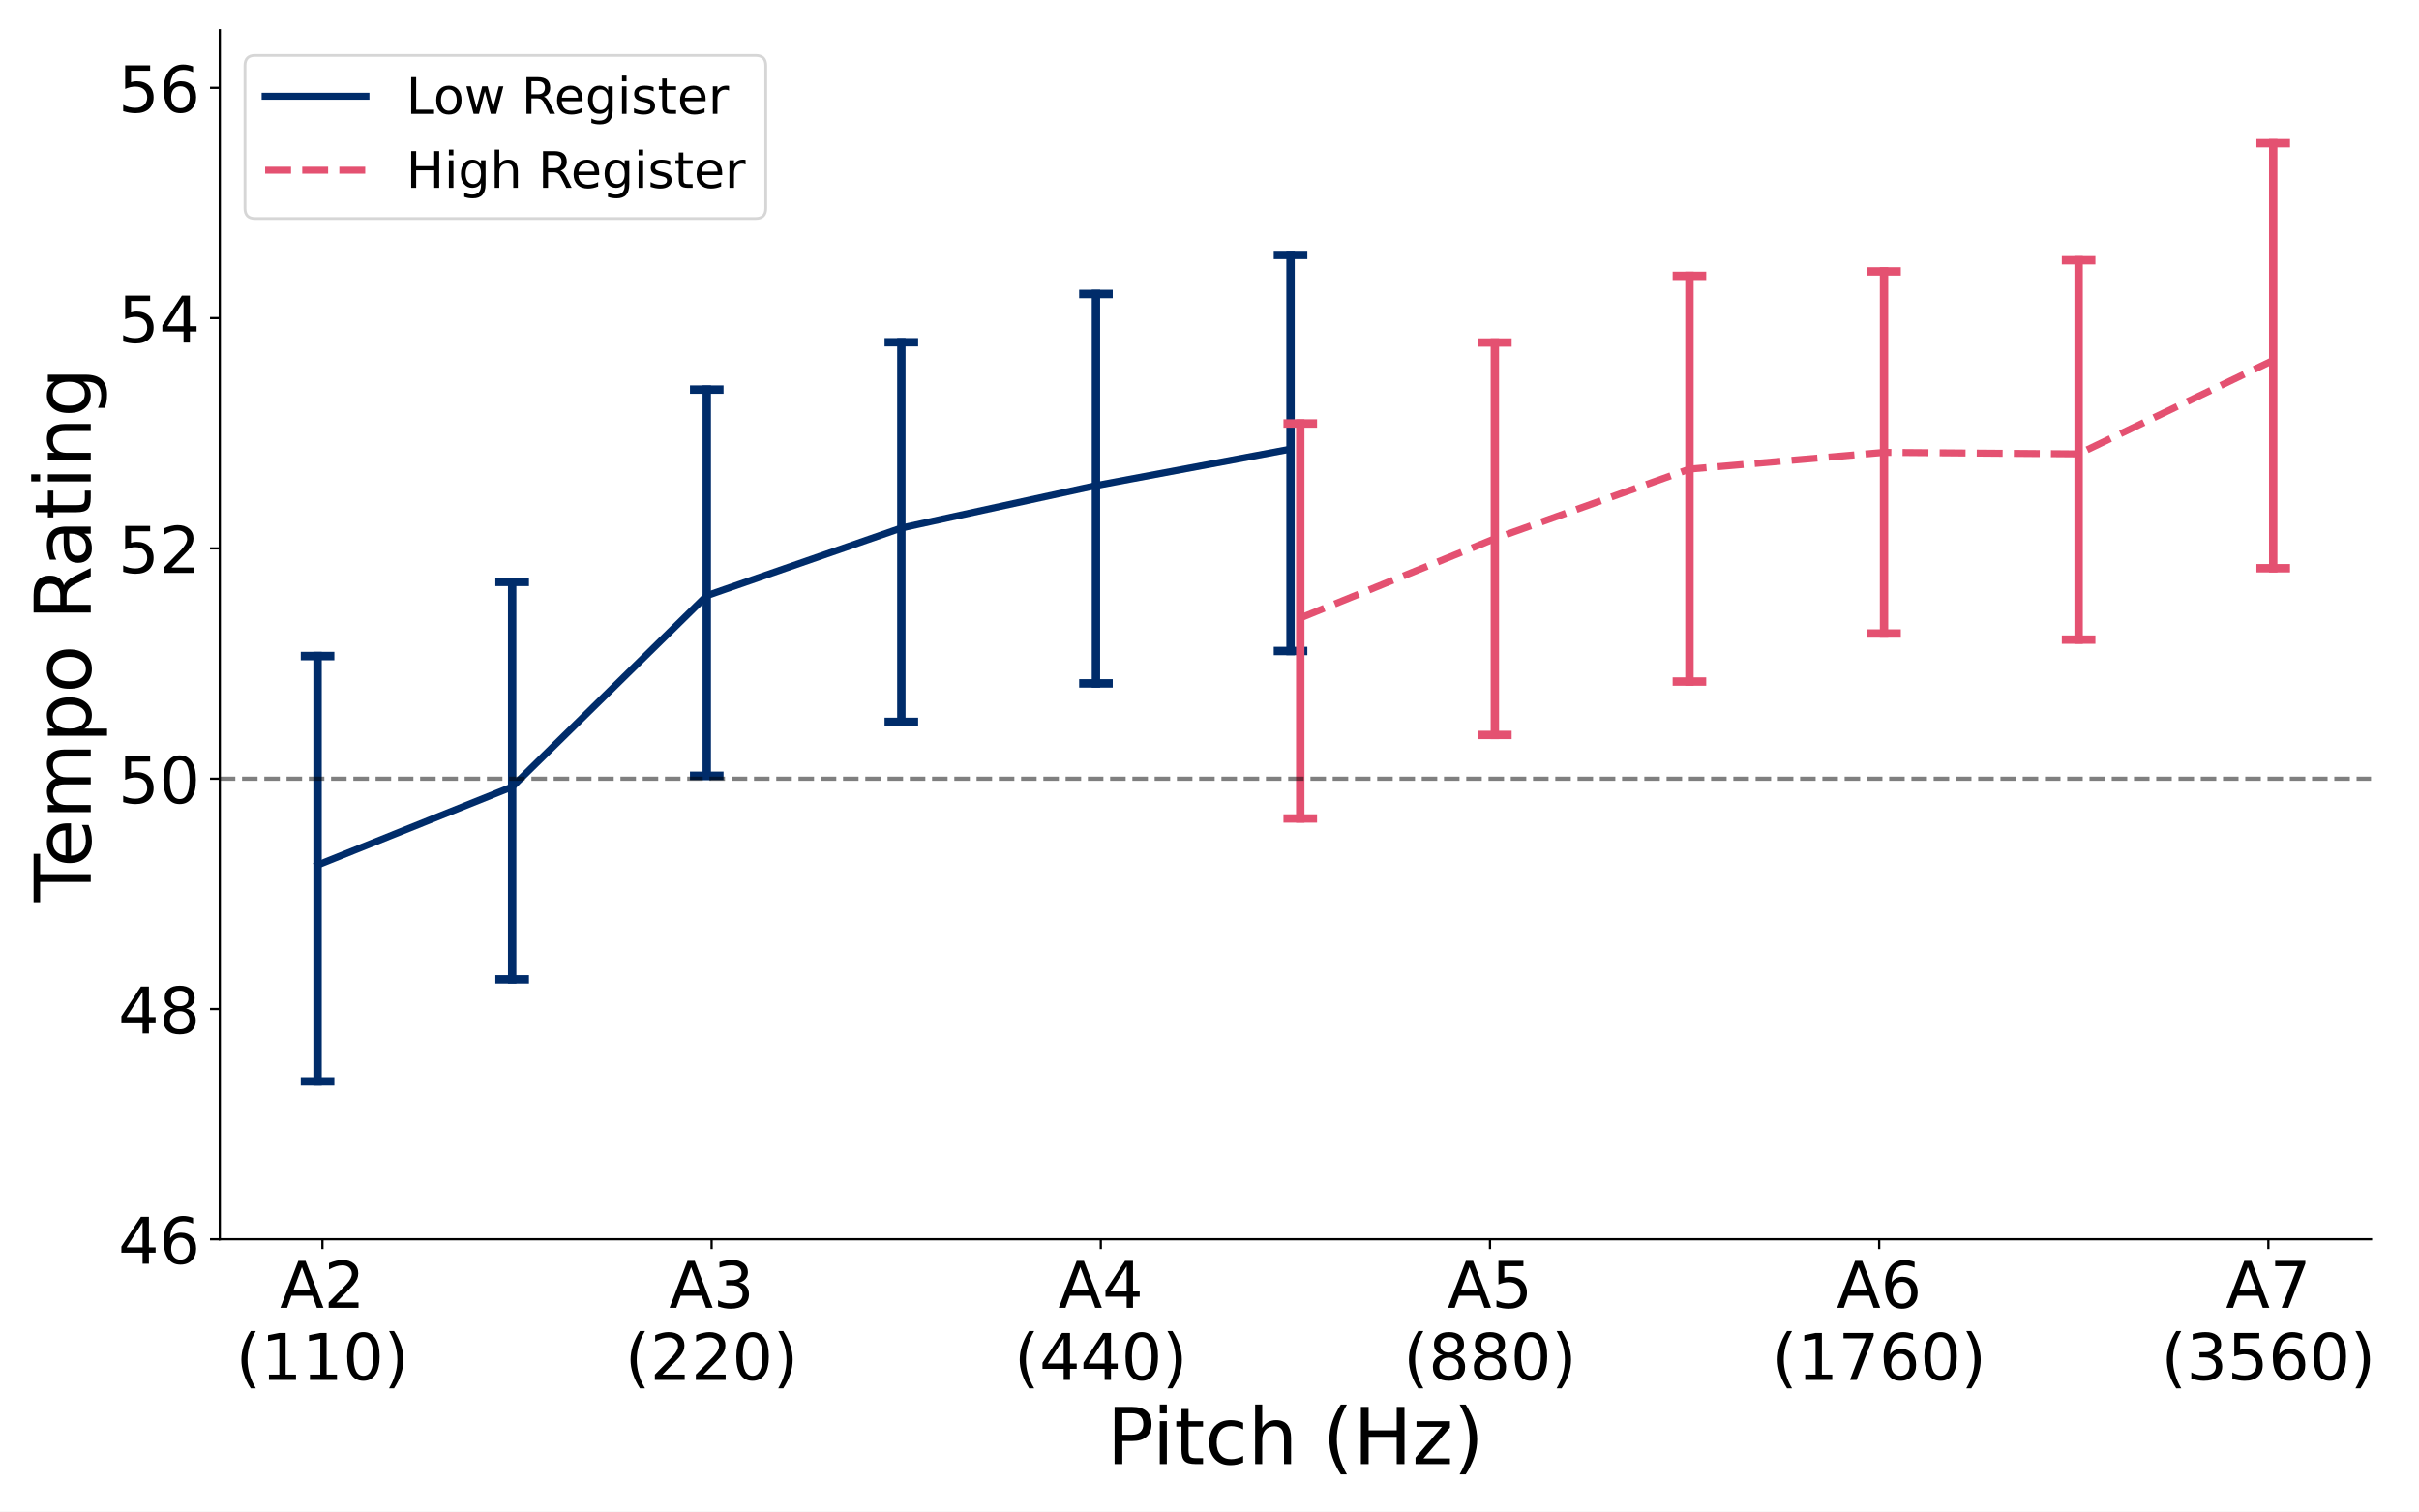
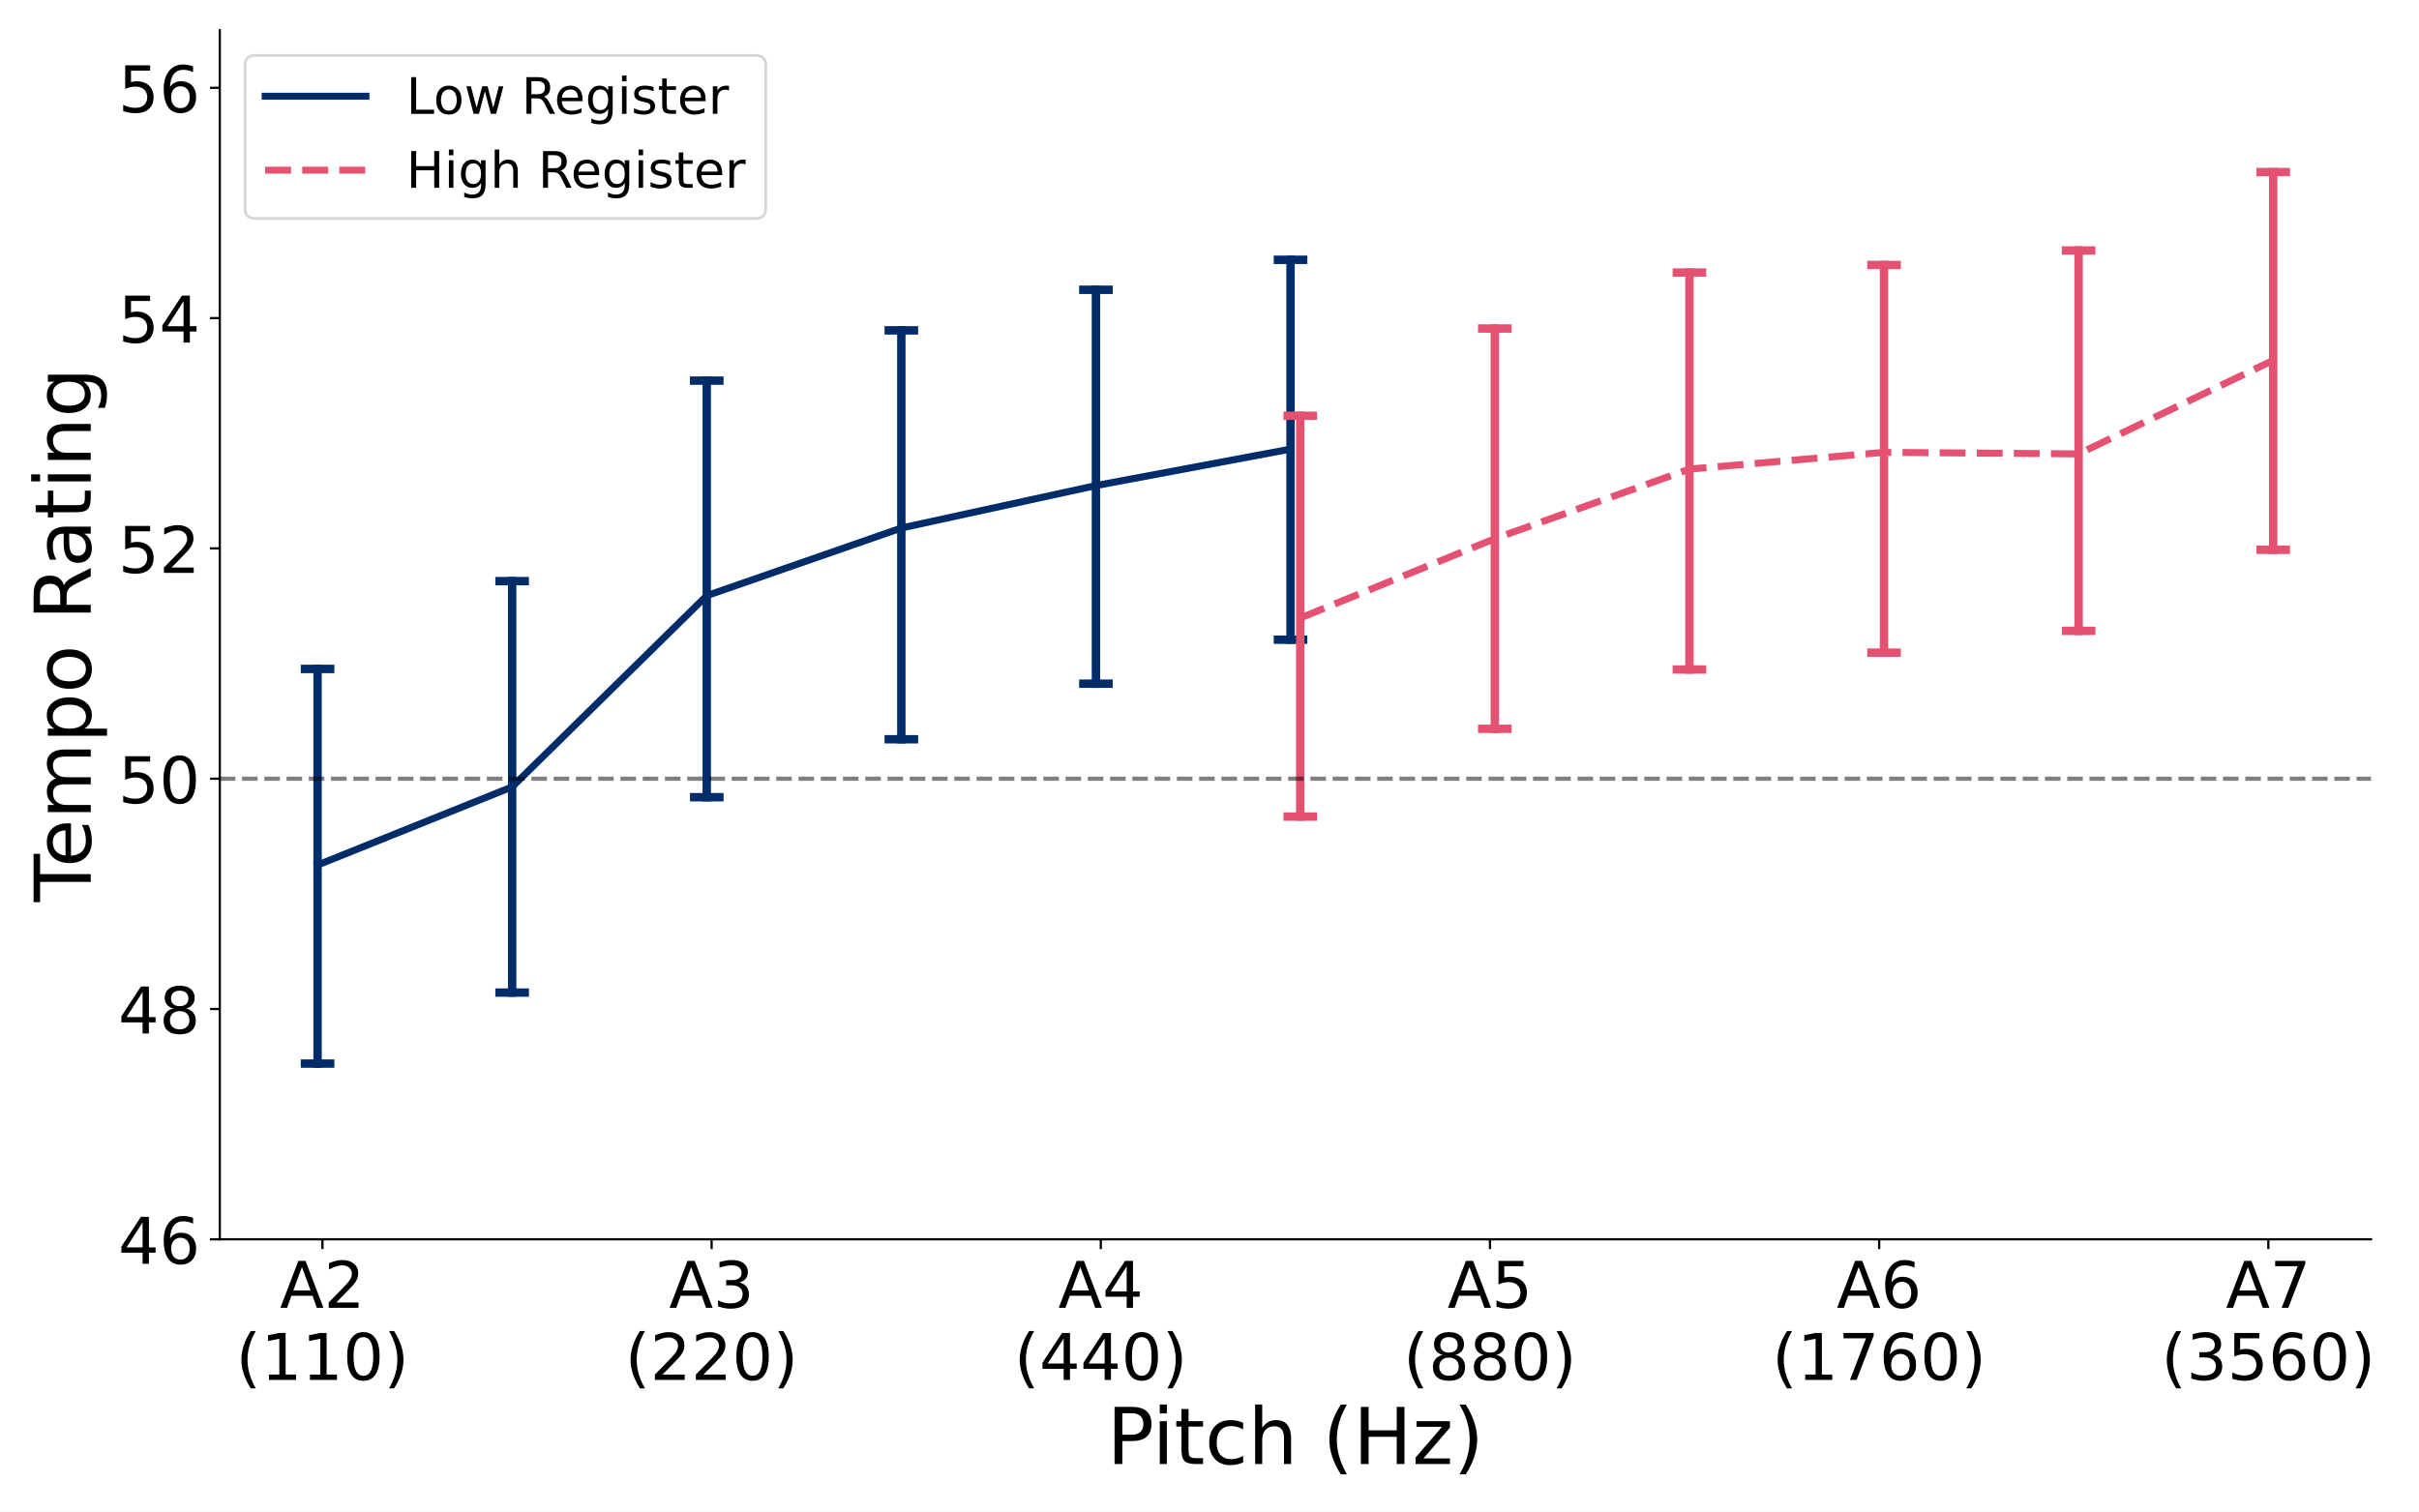
<svg xmlns="http://www.w3.org/2000/svg" xmlns:xlink="http://www.w3.org/1999/xlink" width="864pt" height="540pt" viewBox="0 0 864 540" version="1.1">
  <defs>
    <style type="text/css">*{stroke-linejoin: round; stroke-linecap: butt}</style>
  </defs>
  <g id="figure_1">
    <g id="patch_1">
      <path d="M 0 540  L 864 540  L 864 0  L 0 0  z " style="fill: #ffffff" />
    </g>
    <g id="axes_1">
      <g id="patch_2">
        <path d="M 78.5 442.744  L 846.856 442.744  L 846.856 10.8  L 78.5 10.8  z " style="fill: #ffffff" />
      </g>
      <g id="matplotlib.axis_1">
        <g id="xtick_1">
          <g id="line2d_1">
            <defs>
-               <path id="m6a3a579cc2" d="M 0 0  L 0 3.5  " style="stroke: #000000; stroke-width: 0.8" />
+               <path id="mc3aadd29f4" d="M 0 0  L 0 3.5  " style="stroke: #000000; stroke-width: 0.8" />
            </defs>
            <g>
-               <use xlink:href="#m6a3a579cc2" x="115.163" y="442.744" style="stroke: #000000; stroke-width: 0.8" />
+               <use xlink:href="#mc3aadd29f4" x="115.163" y="442.744" style="stroke: #000000; stroke-width: 0.8" />
            </g>
          </g>
          <g id="text_1">
            <g transform="translate(99.97924 467.2204) scale(0.23 -0.23)">
              <defs>
                <path id="DejaVuSans-41" d="M 2188 4044  L 1331 1722  L 3047 1722  L 2188 4044  z M 1831 4666  L 2547 4666  L 4325 0  L 3669 0  L 3244 1197  L 1141 1197  L 716 0  L 50 0  L 1831 4666  z " transform="scale(0.015625)" />
                <path id="DejaVuSans-32" d="M 1228 531  L 3431 531  L 3431 0  L 469 0  L 469 531  Q 828 903 1448 1529  Q 2069 2156 2228 2338  Q 2531 2678 2651 2914  Q 2772 3150 2772 3378  Q 2772 3750 2511 3984  Q 2250 4219 1831 4219  Q 1534 4219 1204 4116  Q 875 4013 500 3803  L 500 4441  Q 881 4594 1212 4672  Q 1544 4750 1819 4750  Q 2544 4750 2975 4387  Q 3406 4025 3406 3419  Q 3406 3131 3298 2873  Q 3191 2616 2906 2266  Q 2828 2175 2409 1742  Q 1991 1309 1228 531  z " transform="scale(0.015625)" />
              </defs>
              <use xlink:href="#DejaVuSans-41" />
              <use xlink:href="#DejaVuSans-32" x="68.408" />
            </g>
            <g transform="translate(84.23861 492.9754) scale(0.23 -0.23)">
              <defs>
                <path id="DejaVuSans-28" d="M 1984 4856  Q 1566 4138 1362 3434  Q 1159 2731 1159 2009  Q 1159 1288 1364 580  Q 1569 -128 1984 -844  L 1484 -844  Q 1016 -109 783 600  Q 550 1309 550 2009  Q 550 2706 781 3412  Q 1013 4119 1484 4856  L 1984 4856  z " transform="scale(0.015625)" />
                <path id="DejaVuSans-31" d="M 794 531  L 1825 531  L 1825 4091  L 703 3866  L 703 4441  L 1819 4666  L 2450 4666  L 2450 531  L 3481 531  L 3481 0  L 794 0  L 794 531  z " transform="scale(0.015625)" />
                <path id="DejaVuSans-30" d="M 2034 4250  Q 1547 4250 1301 3770  Q 1056 3291 1056 2328  Q 1056 1369 1301 889  Q 1547 409 2034 409  Q 2525 409 2770 889  Q 3016 1369 3016 2328  Q 3016 3291 2770 3770  Q 2525 4250 2034 4250  z M 2034 4750  Q 2819 4750 3233 4129  Q 3647 3509 3647 2328  Q 3647 1150 3233 529  Q 2819 -91 2034 -91  Q 1250 -91 836 529  Q 422 1150 422 2328  Q 422 3509 836 4129  Q 1250 4750 2034 4750  z " transform="scale(0.015625)" />
                <path id="DejaVuSans-29" d="M 513 4856  L 1013 4856  Q 1481 4119 1714 3412  Q 1947 2706 1947 2009  Q 1947 1309 1714 600  Q 1481 -109 1013 -844  L 513 -844  Q 928 -128 1133 580  Q 1338 1288 1338 2009  Q 1338 2731 1133 3434  Q 928 4138 513 4856  z " transform="scale(0.015625)" />
              </defs>
              <use xlink:href="#DejaVuSans-28" />
              <use xlink:href="#DejaVuSans-31" x="39.014" />
              <use xlink:href="#DejaVuSans-31" x="102.637" />
              <use xlink:href="#DejaVuSans-30" x="166.26" />
              <use xlink:href="#DejaVuSans-29" x="229.883" />
            </g>
          </g>
        </g>
        <g id="xtick_2">
          <g id="line2d_2">
            <g>
-               <use xlink:href="#m6a3a579cc2" x="254.169" y="442.744" style="stroke: #000000; stroke-width: 0.8" />
+               <use xlink:href="#mc3aadd29f4" x="254.169" y="442.744" style="stroke: #000000; stroke-width: 0.8" />
            </g>
          </g>
          <g id="text_2">
            <g transform="translate(238.9852 467.2204) scale(0.23 -0.23)">
              <defs>
                <path id="DejaVuSans-33" d="M 2597 2516  Q 3050 2419 3304 2112  Q 3559 1806 3559 1356  Q 3559 666 3084 287  Q 2609 -91 1734 -91  Q 1441 -91 1130 -33  Q 819 25 488 141  L 488 750  Q 750 597 1062 519  Q 1375 441 1716 441  Q 2309 441 2620 675  Q 2931 909 2931 1356  Q 2931 1769 2642 2001  Q 2353 2234 1838 2234  L 1294 2234  L 1294 2753  L 1863 2753  Q 2328 2753 2575 2939  Q 2822 3125 2822 3475  Q 2822 3834 2567 4026  Q 2313 4219 1838 4219  Q 1578 4219 1281 4162  Q 984 4106 628 3988  L 628 4550  Q 988 4650 1302 4700  Q 1616 4750 1894 4750  Q 2613 4750 3031 4423  Q 3450 4097 3450 3541  Q 3450 3153 3228 2886  Q 3006 2619 2597 2516  z " transform="scale(0.015625)" />
              </defs>
              <use xlink:href="#DejaVuSans-41" />
              <use xlink:href="#DejaVuSans-33" x="68.408" />
            </g>
            <g transform="translate(223.2446 492.9754) scale(0.23 -0.23)">
              <use xlink:href="#DejaVuSans-28" />
              <use xlink:href="#DejaVuSans-32" x="39.014" />
              <use xlink:href="#DejaVuSans-32" x="102.637" />
              <use xlink:href="#DejaVuSans-30" x="166.26" />
              <use xlink:href="#DejaVuSans-29" x="229.883" />
            </g>
          </g>
        </g>
        <g id="xtick_3">
          <g id="line2d_3">
            <g>
-               <use xlink:href="#m6a3a579cc2" x="393.175" y="442.744" style="stroke: #000000; stroke-width: 0.8" />
+               <use xlink:href="#mc3aadd29f4" x="393.175" y="442.744" style="stroke: #000000; stroke-width: 0.8" />
            </g>
          </g>
          <g id="text_3">
            <g transform="translate(377.9912 467.2204) scale(0.23 -0.23)">
              <defs>
                <path id="DejaVuSans-34" d="M 2419 4116  L 825 1625  L 2419 1625  L 2419 4116  z M 2253 4666  L 3047 4666  L 3047 1625  L 3713 1625  L 3713 1100  L 3047 1100  L 3047 0  L 2419 0  L 2419 1100  L 313 1100  L 313 1709  L 2253 4666  z " transform="scale(0.015625)" />
              </defs>
              <use xlink:href="#DejaVuSans-41" />
              <use xlink:href="#DejaVuSans-34" x="68.408" />
            </g>
            <g transform="translate(362.2506 492.9754) scale(0.23 -0.23)">
              <use xlink:href="#DejaVuSans-28" />
              <use xlink:href="#DejaVuSans-34" x="39.014" />
              <use xlink:href="#DejaVuSans-34" x="102.637" />
              <use xlink:href="#DejaVuSans-30" x="166.26" />
              <use xlink:href="#DejaVuSans-29" x="229.883" />
            </g>
          </g>
        </g>
        <g id="xtick_4">
          <g id="line2d_4">
            <g>
-               <use xlink:href="#m6a3a579cc2" x="532.181" y="442.744" style="stroke: #000000; stroke-width: 0.8" />
+               <use xlink:href="#mc3aadd29f4" x="532.181" y="442.744" style="stroke: #000000; stroke-width: 0.8" />
            </g>
          </g>
          <g id="text_4">
            <g transform="translate(516.9972 467.2204) scale(0.23 -0.23)">
              <defs>
                <path id="DejaVuSans-35" d="M 691 4666  L 3169 4666  L 3169 4134  L 1269 4134  L 1269 2991  Q 1406 3038 1543 3061  Q 1681 3084 1819 3084  Q 2600 3084 3056 2656  Q 3513 2228 3513 1497  Q 3513 744 3044 326  Q 2575 -91 1722 -91  Q 1428 -91 1123 -41  Q 819 9 494 109  L 494 744  Q 775 591 1075 516  Q 1375 441 1709 441  Q 2250 441 2565 725  Q 2881 1009 2881 1497  Q 2881 1984 2565 2268  Q 2250 2553 1709 2553  Q 1456 2553 1204 2497  Q 953 2441 691 2322  L 691 4666  z " transform="scale(0.015625)" />
              </defs>
              <use xlink:href="#DejaVuSans-41" />
              <use xlink:href="#DejaVuSans-35" x="68.408" />
            </g>
            <g transform="translate(501.2566 492.9754) scale(0.23 -0.23)">
              <defs>
                <path id="DejaVuSans-38" d="M 2034 2216  Q 1584 2216 1326 1975  Q 1069 1734 1069 1313  Q 1069 891 1326 650  Q 1584 409 2034 409  Q 2484 409 2743 651  Q 3003 894 3003 1313  Q 3003 1734 2745 1975  Q 2488 2216 2034 2216  z M 1403 2484  Q 997 2584 770 2862  Q 544 3141 544 3541  Q 544 4100 942 4425  Q 1341 4750 2034 4750  Q 2731 4750 3128 4425  Q 3525 4100 3525 3541  Q 3525 3141 3298 2862  Q 3072 2584 2669 2484  Q 3125 2378 3379 2068  Q 3634 1759 3634 1313  Q 3634 634 3220 271  Q 2806 -91 2034 -91  Q 1263 -91 848 271  Q 434 634 434 1313  Q 434 1759 690 2068  Q 947 2378 1403 2484  z M 1172 3481  Q 1172 3119 1398 2916  Q 1625 2713 2034 2713  Q 2441 2713 2670 2916  Q 2900 3119 2900 3481  Q 2900 3844 2670 4047  Q 2441 4250 2034 4250  Q 1625 4250 1398 4047  Q 1172 3844 1172 3481  z " transform="scale(0.015625)" />
              </defs>
              <use xlink:href="#DejaVuSans-28" />
              <use xlink:href="#DejaVuSans-38" x="39.014" />
              <use xlink:href="#DejaVuSans-38" x="102.637" />
              <use xlink:href="#DejaVuSans-30" x="166.26" />
              <use xlink:href="#DejaVuSans-29" x="229.883" />
            </g>
          </g>
        </g>
        <g id="xtick_5">
          <g id="line2d_5">
            <g>
-               <use xlink:href="#m6a3a579cc2" x="671.187" y="442.744" style="stroke: #000000; stroke-width: 0.8" />
+               <use xlink:href="#mc3aadd29f4" x="671.187" y="442.744" style="stroke: #000000; stroke-width: 0.8" />
            </g>
          </g>
          <g id="text_5">
            <g transform="translate(656.0032 467.2204) scale(0.23 -0.23)">
              <defs>
                <path id="DejaVuSans-36" d="M 2113 2584  Q 1688 2584 1439 2293  Q 1191 2003 1191 1497  Q 1191 994 1439 701  Q 1688 409 2113 409  Q 2538 409 2786 701  Q 3034 994 3034 1497  Q 3034 2003 2786 2293  Q 2538 2584 2113 2584  z M 3366 4563  L 3366 3988  Q 3128 4100 2886 4159  Q 2644 4219 2406 4219  Q 1781 4219 1451 3797  Q 1122 3375 1075 2522  Q 1259 2794 1537 2939  Q 1816 3084 2150 3084  Q 2853 3084 3261 2657  Q 3669 2231 3669 1497  Q 3669 778 3244 343  Q 2819 -91 2113 -91  Q 1303 -91 875 529  Q 447 1150 447 2328  Q 447 3434 972 4092  Q 1497 4750 2381 4750  Q 2619 4750 2861 4703  Q 3103 4656 3366 4563  z " transform="scale(0.015625)" />
              </defs>
              <use xlink:href="#DejaVuSans-41" />
              <use xlink:href="#DejaVuSans-36" x="68.408" />
            </g>
            <g transform="translate(632.9457 492.9754) scale(0.23 -0.23)">
              <defs>
                <path id="DejaVuSans-37" d="M 525 4666  L 3525 4666  L 3525 4397  L 1831 0  L 1172 0  L 2766 4134  L 525 4134  L 525 4666  z " transform="scale(0.015625)" />
              </defs>
              <use xlink:href="#DejaVuSans-28" />
              <use xlink:href="#DejaVuSans-31" x="39.014" />
              <use xlink:href="#DejaVuSans-37" x="102.637" />
              <use xlink:href="#DejaVuSans-36" x="166.26" />
              <use xlink:href="#DejaVuSans-30" x="229.883" />
              <use xlink:href="#DejaVuSans-29" x="293.506" />
            </g>
          </g>
        </g>
        <g id="xtick_6">
          <g id="line2d_6">
            <g>
-               <use xlink:href="#m6a3a579cc2" x="810.193" y="442.744" style="stroke: #000000; stroke-width: 0.8" />
+               <use xlink:href="#mc3aadd29f4" x="810.193" y="442.744" style="stroke: #000000; stroke-width: 0.8" />
            </g>
          </g>
          <g id="text_6">
            <g transform="translate(795.0092 467.2204) scale(0.23 -0.23)">
              <use xlink:href="#DejaVuSans-41" />
              <use xlink:href="#DejaVuSans-37" x="68.408" />
            </g>
            <g transform="translate(771.9517 492.9754) scale(0.23 -0.23)">
              <use xlink:href="#DejaVuSans-28" />
              <use xlink:href="#DejaVuSans-33" x="39.014" />
              <use xlink:href="#DejaVuSans-35" x="102.637" />
              <use xlink:href="#DejaVuSans-36" x="166.26" />
              <use xlink:href="#DejaVuSans-30" x="229.883" />
              <use xlink:href="#DejaVuSans-29" x="293.506" />
            </g>
          </g>
        </g>
        <g id="text_7">
          <g transform="translate(395.3531 523.0343) scale(0.28 -0.28)">
            <defs>
              <path id="DejaVuSans-50" d="M 1259 4147  L 1259 2394  L 2053 2394  Q 2494 2394 2734 2622  Q 2975 2850 2975 3272  Q 2975 3691 2734 3919  Q 2494 4147 2053 4147  L 1259 4147  z M 628 4666  L 2053 4666  Q 2838 4666 3239 4311  Q 3641 3956 3641 3272  Q 3641 2581 3239 2228  Q 2838 1875 2053 1875  L 1259 1875  L 1259 0  L 628 0  L 628 4666  z " transform="scale(0.015625)" />
              <path id="DejaVuSans-69" d="M 603 3500  L 1178 3500  L 1178 0  L 603 0  L 603 3500  z M 603 4863  L 1178 4863  L 1178 4134  L 603 4134  L 603 4863  z " transform="scale(0.015625)" />
              <path id="DejaVuSans-74" d="M 1172 4494  L 1172 3500  L 2356 3500  L 2356 3053  L 1172 3053  L 1172 1153  Q 1172 725 1289 603  Q 1406 481 1766 481  L 2356 481  L 2356 0  L 1766 0  Q 1100 0 847 248  Q 594 497 594 1153  L 594 3053  L 172 3053  L 172 3500  L 594 3500  L 594 4494  L 1172 4494  z " transform="scale(0.015625)" />
              <path id="DejaVuSans-63" d="M 3122 3366  L 3122 2828  Q 2878 2963 2633 3030  Q 2388 3097 2138 3097  Q 1578 3097 1268 2742  Q 959 2388 959 1747  Q 959 1106 1268 751  Q 1578 397 2138 397  Q 2388 397 2633 464  Q 2878 531 3122 666  L 3122 134  Q 2881 22 2623 -34  Q 2366 -91 2075 -91  Q 1284 -91 818 406  Q 353 903 353 1747  Q 353 2603 823 3093  Q 1294 3584 2113 3584  Q 2378 3584 2631 3529  Q 2884 3475 3122 3366  z " transform="scale(0.015625)" />
              <path id="DejaVuSans-68" d="M 3513 2113  L 3513 0  L 2938 0  L 2938 2094  Q 2938 2591 2744 2837  Q 2550 3084 2163 3084  Q 1697 3084 1428 2787  Q 1159 2491 1159 1978  L 1159 0  L 581 0  L 581 4863  L 1159 4863  L 1159 2956  Q 1366 3272 1645 3428  Q 1925 3584 2291 3584  Q 2894 3584 3203 3211  Q 3513 2838 3513 2113  z " transform="scale(0.015625)" />
              <path id="DejaVuSans-20" transform="scale(0.015625)" />
              <path id="DejaVuSans-48" d="M 628 4666  L 1259 4666  L 1259 2753  L 3553 2753  L 3553 4666  L 4184 4666  L 4184 0  L 3553 0  L 3553 2222  L 1259 2222  L 1259 0  L 628 0  L 628 4666  z " transform="scale(0.015625)" />
              <path id="DejaVuSans-7a" d="M 353 3500  L 3084 3500  L 3084 2975  L 922 459  L 3084 459  L 3084 0  L 275 0  L 275 525  L 2438 3041  L 353 3041  L 353 3500  z " transform="scale(0.015625)" />
            </defs>
            <use xlink:href="#DejaVuSans-50" />
            <use xlink:href="#DejaVuSans-69" x="58.053" />
            <use xlink:href="#DejaVuSans-74" x="85.836" />
            <use xlink:href="#DejaVuSans-63" x="125.045" />
            <use xlink:href="#DejaVuSans-68" x="180.025" />
            <use xlink:href="#DejaVuSans-20" x="243.404" />
            <use xlink:href="#DejaVuSans-28" x="275.191" />
            <use xlink:href="#DejaVuSans-48" x="314.205" />
            <use xlink:href="#DejaVuSans-7a" x="389.4" />
            <use xlink:href="#DejaVuSans-29" x="441.891" />
          </g>
        </g>
      </g>
      <g id="matplotlib.axis_2">
        <g id="ytick_1">
          <g id="line2d_7">
            <defs>
-               <path id="m443461c8e0" d="M 0 0  L -3.5 0  " style="stroke: #000000; stroke-width: 0.8" />
+               <path id="m45dd9be709" d="M 0 0  L -3.5 0  " style="stroke: #000000; stroke-width: 0.8" />
            </defs>
            <g>
-               <use xlink:href="#m443461c8e0" x="78.5" y="442.744" style="stroke: #000000; stroke-width: 0.8" />
+               <use xlink:href="#m45dd9be709" x="78.5" y="442.744" style="stroke: #000000; stroke-width: 0.8" />
            </g>
          </g>
          <g id="text_8">
            <g transform="translate(42.2325 451.4822) scale(0.23 -0.23)">
              <use xlink:href="#DejaVuSans-34" />
              <use xlink:href="#DejaVuSans-36" x="63.623" />
            </g>
          </g>
        </g>
        <g id="ytick_2">
          <g id="line2d_8">
            <g>
-               <use xlink:href="#m443461c8e0" x="78.5" y="360.469" style="stroke: #000000; stroke-width: 0.8" />
+               <use xlink:href="#m45dd9be709" x="78.5" y="360.469" style="stroke: #000000; stroke-width: 0.8" />
            </g>
          </g>
          <g id="text_9">
            <g transform="translate(42.2325 369.2072) scale(0.23 -0.23)">
              <use xlink:href="#DejaVuSans-34" />
              <use xlink:href="#DejaVuSans-38" x="63.623" />
            </g>
          </g>
        </g>
        <g id="ytick_3">
          <g id="line2d_9">
            <g>
-               <use xlink:href="#m443461c8e0" x="78.5" y="278.194" style="stroke: #000000; stroke-width: 0.8" />
+               <use xlink:href="#m45dd9be709" x="78.5" y="278.194" style="stroke: #000000; stroke-width: 0.8" />
            </g>
          </g>
          <g id="text_10">
            <g transform="translate(42.2325 286.9321) scale(0.23 -0.23)">
              <use xlink:href="#DejaVuSans-35" />
              <use xlink:href="#DejaVuSans-30" x="63.623" />
            </g>
          </g>
        </g>
        <g id="ytick_4">
          <g id="line2d_10">
            <g>
-               <use xlink:href="#m443461c8e0" x="78.5" y="195.919" style="stroke: #000000; stroke-width: 0.8" />
+               <use xlink:href="#m45dd9be709" x="78.5" y="195.919" style="stroke: #000000; stroke-width: 0.8" />
            </g>
          </g>
          <g id="text_11">
            <g transform="translate(42.2325 204.6571) scale(0.23 -0.23)">
              <use xlink:href="#DejaVuSans-35" />
              <use xlink:href="#DejaVuSans-32" x="63.623" />
            </g>
          </g>
        </g>
        <g id="ytick_5">
          <g id="line2d_11">
            <g>
-               <use xlink:href="#m443461c8e0" x="78.5" y="113.644" style="stroke: #000000; stroke-width: 0.8" />
+               <use xlink:href="#m45dd9be709" x="78.5" y="113.644" style="stroke: #000000; stroke-width: 0.8" />
            </g>
          </g>
          <g id="text_12">
            <g transform="translate(42.2325 122.382) scale(0.23 -0.23)">
              <use xlink:href="#DejaVuSans-35" />
              <use xlink:href="#DejaVuSans-34" x="63.623" />
            </g>
          </g>
        </g>
        <g id="ytick_6">
          <g id="line2d_12">
            <g>
-               <use xlink:href="#m443461c8e0" x="78.5" y="31.369" style="stroke: #000000; stroke-width: 0.8" />
+               <use xlink:href="#m45dd9be709" x="78.5" y="31.369" style="stroke: #000000; stroke-width: 0.8" />
            </g>
          </g>
          <g id="text_13">
            <g transform="translate(42.2325 40.10697) scale(0.23 -0.23)">
              <use xlink:href="#DejaVuSans-35" />
              <use xlink:href="#DejaVuSans-36" x="63.623" />
            </g>
          </g>
        </g>
        <g id="text_14">
          <g transform="translate(32.40937 322.2279) rotate(-90) scale(0.28 -0.28)">
            <defs>
              <path id="DejaVuSans-54" d="M -19 4666  L 3928 4666  L 3928 4134  L 2272 4134  L 2272 0  L 1638 0  L 1638 4134  L -19 4134  L -19 4666  z " transform="scale(0.015625)" />
              <path id="DejaVuSans-65" d="M 3597 1894  L 3597 1613  L 953 1613  Q 991 1019 1311 708  Q 1631 397 2203 397  Q 2534 397 2845 478  Q 3156 559 3463 722  L 3463 178  Q 3153 47 2828 -22  Q 2503 -91 2169 -91  Q 1331 -91 842 396  Q 353 884 353 1716  Q 353 2575 817 3079  Q 1281 3584 2069 3584  Q 2775 3584 3186 3129  Q 3597 2675 3597 1894  z M 3022 2063  Q 3016 2534 2758 2815  Q 2500 3097 2075 3097  Q 1594 3097 1305 2825  Q 1016 2553 972 2059  L 3022 2063  z " transform="scale(0.015625)" />
              <path id="DejaVuSans-6d" d="M 3328 2828  Q 3544 3216 3844 3400  Q 4144 3584 4550 3584  Q 5097 3584 5394 3201  Q 5691 2819 5691 2113  L 5691 0  L 5113 0  L 5113 2094  Q 5113 2597 4934 2840  Q 4756 3084 4391 3084  Q 3944 3084 3684 2787  Q 3425 2491 3425 1978  L 3425 0  L 2847 0  L 2847 2094  Q 2847 2600 2669 2842  Q 2491 3084 2119 3084  Q 1678 3084 1418 2786  Q 1159 2488 1159 1978  L 1159 0  L 581 0  L 581 3500  L 1159 3500  L 1159 2956  Q 1356 3278 1631 3431  Q 1906 3584 2284 3584  Q 2666 3584 2933 3390  Q 3200 3197 3328 2828  z " transform="scale(0.015625)" />
              <path id="DejaVuSans-70" d="M 1159 525  L 1159 -1331  L 581 -1331  L 581 3500  L 1159 3500  L 1159 2969  Q 1341 3281 1617 3432  Q 1894 3584 2278 3584  Q 2916 3584 3314 3078  Q 3713 2572 3713 1747  Q 3713 922 3314 415  Q 2916 -91 2278 -91  Q 1894 -91 1617 61  Q 1341 213 1159 525  z M 3116 1747  Q 3116 2381 2855 2742  Q 2594 3103 2138 3103  Q 1681 3103 1420 2742  Q 1159 2381 1159 1747  Q 1159 1113 1420 752  Q 1681 391 2138 391  Q 2594 391 2855 752  Q 3116 1113 3116 1747  z " transform="scale(0.015625)" />
              <path id="DejaVuSans-6f" d="M 1959 3097  Q 1497 3097 1228 2736  Q 959 2375 959 1747  Q 959 1119 1226 758  Q 1494 397 1959 397  Q 2419 397 2687 759  Q 2956 1122 2956 1747  Q 2956 2369 2687 2733  Q 2419 3097 1959 3097  z M 1959 3584  Q 2709 3584 3137 3096  Q 3566 2609 3566 1747  Q 3566 888 3137 398  Q 2709 -91 1959 -91  Q 1206 -91 779 398  Q 353 888 353 1747  Q 353 2609 779 3096  Q 1206 3584 1959 3584  z " transform="scale(0.015625)" />
              <path id="DejaVuSans-52" d="M 2841 2188  Q 3044 2119 3236 1894  Q 3428 1669 3622 1275  L 4263 0  L 3584 0  L 2988 1197  Q 2756 1666 2539 1819  Q 2322 1972 1947 1972  L 1259 1972  L 1259 0  L 628 0  L 628 4666  L 2053 4666  Q 2853 4666 3247 4331  Q 3641 3997 3641 3322  Q 3641 2881 3436 2590  Q 3231 2300 2841 2188  z M 1259 4147  L 1259 2491  L 2053 2491  Q 2509 2491 2742 2702  Q 2975 2913 2975 3322  Q 2975 3731 2742 3939  Q 2509 4147 2053 4147  L 1259 4147  z " transform="scale(0.015625)" />
              <path id="DejaVuSans-61" d="M 2194 1759  Q 1497 1759 1228 1600  Q 959 1441 959 1056  Q 959 750 1161 570  Q 1363 391 1709 391  Q 2188 391 2477 730  Q 2766 1069 2766 1631  L 2766 1759  L 2194 1759  z M 3341 1997  L 3341 0  L 2766 0  L 2766 531  Q 2569 213 2275 61  Q 1981 -91 1556 -91  Q 1019 -91 701 211  Q 384 513 384 1019  Q 384 1609 779 1909  Q 1175 2209 1959 2209  L 2766 2209  L 2766 2266  Q 2766 2663 2505 2880  Q 2244 3097 1772 3097  Q 1472 3097 1187 3025  Q 903 2953 641 2809  L 641 3341  Q 956 3463 1253 3523  Q 1550 3584 1831 3584  Q 2591 3584 2966 3190  Q 3341 2797 3341 1997  z " transform="scale(0.015625)" />
              <path id="DejaVuSans-6e" d="M 3513 2113  L 3513 0  L 2938 0  L 2938 2094  Q 2938 2591 2744 2837  Q 2550 3084 2163 3084  Q 1697 3084 1428 2787  Q 1159 2491 1159 1978  L 1159 0  L 581 0  L 581 3500  L 1159 3500  L 1159 2956  Q 1366 3272 1645 3428  Q 1925 3584 2291 3584  Q 2894 3584 3203 3211  Q 3513 2838 3513 2113  z " transform="scale(0.015625)" />
              <path id="DejaVuSans-67" d="M 2906 1791  Q 2906 2416 2648 2759  Q 2391 3103 1925 3103  Q 1463 3103 1205 2759  Q 947 2416 947 1791  Q 947 1169 1205 825  Q 1463 481 1925 481  Q 2391 481 2648 825  Q 2906 1169 2906 1791  z M 3481 434  Q 3481 -459 3084 -895  Q 2688 -1331 1869 -1331  Q 1566 -1331 1297 -1286  Q 1028 -1241 775 -1147  L 775 -588  Q 1028 -725 1275 -790  Q 1522 -856 1778 -856  Q 2344 -856 2625 -561  Q 2906 -266 2906 331  L 2906 616  Q 2728 306 2450 153  Q 2172 0 1784 0  Q 1141 0 747 490  Q 353 981 353 1791  Q 353 2603 747 3093  Q 1141 3584 1784 3584  Q 2172 3584 2450 3431  Q 2728 3278 2906 2969  L 2906 3500  L 3481 3500  L 3481 434  z " transform="scale(0.015625)" />
            </defs>
            <use xlink:href="#DejaVuSans-54" />
            <use xlink:href="#DejaVuSans-65" x="44.084" />
            <use xlink:href="#DejaVuSans-6d" x="105.607" />
            <use xlink:href="#DejaVuSans-70" x="203.02" />
            <use xlink:href="#DejaVuSans-6f" x="266.496" />
            <use xlink:href="#DejaVuSans-20" x="327.678" />
            <use xlink:href="#DejaVuSans-52" x="359.465" />
            <use xlink:href="#DejaVuSans-61" x="426.697" />
            <use xlink:href="#DejaVuSans-74" x="487.977" />
            <use xlink:href="#DejaVuSans-69" x="527.186" />
            <use xlink:href="#DejaVuSans-6e" x="554.969" />
            <use xlink:href="#DejaVuSans-67" x="618.348" />
          </g>
        </g>
      </g>
      <g id="line2d_13">
-         <path d="M 113.425 309.045  L 182.928 281.115  L 252.431 212.8  L 321.934 188.64  L 391.437 173.473  L 460.94 160.439  " clip-path="url(#p8a776298ec)" style="fill: none; stroke: #002c6a; stroke-width: 2.5; stroke-linecap: square" />
+         <path d="M 113.425 309.045  L 182.928 281.115  L 252.431 212.8  L 321.934 188.64  L 391.437 173.473  L 460.94 160.439  " clip-path="url(#p48bbe946a3)" style="fill: none; stroke: #002c6a; stroke-width: 2.5; stroke-linecap: square" />
      </g>
      <g id="LineCollection_1">
-         <path d="M 113.425 386.346  L 113.425 234.372  " clip-path="url(#p8a776298ec)" style="fill: none; stroke: #002c6a; stroke-width: 3; stroke-linecap: square" />
-         <path d="M 182.928 349.894  L 182.928 207.889  " clip-path="url(#p8a776298ec)" style="fill: none; stroke: #002c6a; stroke-width: 3; stroke-linecap: square" />
-         <path d="M 252.431 277.159  L 252.431 139.182  " clip-path="url(#p8a776298ec)" style="fill: none; stroke: #002c6a; stroke-width: 3; stroke-linecap: square" />
-         <path d="M 321.934 257.892  L 321.934 122.271  " clip-path="url(#p8a776298ec)" style="fill: none; stroke: #002c6a; stroke-width: 3; stroke-linecap: square" />
-         <path d="M 391.437 244.142  L 391.437 105.029  " clip-path="url(#p8a776298ec)" style="fill: none; stroke: #002c6a; stroke-width: 3; stroke-linecap: square" />
-         <path d="M 460.94 232.564  L 460.94 91.083  " clip-path="url(#p8a776298ec)" style="fill: none; stroke: #002c6a; stroke-width: 3; stroke-linecap: square" />
+         <path d="M 113.425 379.977  L 113.425 238.981  " clip-path="url(#p48bbe946a3)" style="fill: none; stroke: #002c6a; stroke-width: 3; stroke-linecap: square" />
+         <path d="M 182.928 354.609  L 182.928 207.605  " clip-path="url(#p48bbe946a3)" style="fill: none; stroke: #002c6a; stroke-width: 3; stroke-linecap: square" />
+         <path d="M 252.431 284.807  L 252.431 135.981  " clip-path="url(#p48bbe946a3)" style="fill: none; stroke: #002c6a; stroke-width: 3; stroke-linecap: square" />
+         <path d="M 321.934 264.109  L 321.934 118.023  " clip-path="url(#p48bbe946a3)" style="fill: none; stroke: #002c6a; stroke-width: 3; stroke-linecap: square" />
+         <path d="M 391.437 244.241  L 391.437 103.532  " clip-path="url(#p48bbe946a3)" style="fill: none; stroke: #002c6a; stroke-width: 3; stroke-linecap: square" />
+         <path d="M 460.94 228.539  L 460.94 92.817  " clip-path="url(#p48bbe946a3)" style="fill: none; stroke: #002c6a; stroke-width: 3; stroke-linecap: square" />
      </g>
      <g id="line2d_14">
        <defs>
-           <path id="m199c3cb18e" d="M 6 0  L -6 -0  " style="stroke: #002c6a; stroke-width: 3" />
+           <path id="mf5d6751b7c" d="M 6 0  L -6 -0  " style="stroke: #002c6a; stroke-width: 3" />
        </defs>
-         <g clip-path="url(#p8a776298ec)">
-           <use xlink:href="#m199c3cb18e" x="113.425" y="386.346" style="fill: #002c6a; stroke: #002c6a; stroke-width: 3" />
-           <use xlink:href="#m199c3cb18e" x="182.928" y="349.894" style="fill: #002c6a; stroke: #002c6a; stroke-width: 3" />
-           <use xlink:href="#m199c3cb18e" x="252.431" y="277.159" style="fill: #002c6a; stroke: #002c6a; stroke-width: 3" />
-           <use xlink:href="#m199c3cb18e" x="321.934" y="257.892" style="fill: #002c6a; stroke: #002c6a; stroke-width: 3" />
-           <use xlink:href="#m199c3cb18e" x="391.437" y="244.142" style="fill: #002c6a; stroke: #002c6a; stroke-width: 3" />
-           <use xlink:href="#m199c3cb18e" x="460.94" y="232.564" style="fill: #002c6a; stroke: #002c6a; stroke-width: 3" />
+         <g clip-path="url(#p48bbe946a3)">
+           <use xlink:href="#mf5d6751b7c" x="113.425" y="379.977" style="fill: #002c6a; stroke: #002c6a; stroke-width: 3" />
+           <use xlink:href="#mf5d6751b7c" x="182.928" y="354.609" style="fill: #002c6a; stroke: #002c6a; stroke-width: 3" />
+           <use xlink:href="#mf5d6751b7c" x="252.431" y="284.807" style="fill: #002c6a; stroke: #002c6a; stroke-width: 3" />
+           <use xlink:href="#mf5d6751b7c" x="321.934" y="264.109" style="fill: #002c6a; stroke: #002c6a; stroke-width: 3" />
+           <use xlink:href="#mf5d6751b7c" x="391.437" y="244.241" style="fill: #002c6a; stroke: #002c6a; stroke-width: 3" />
+           <use xlink:href="#mf5d6751b7c" x="460.94" y="228.539" style="fill: #002c6a; stroke: #002c6a; stroke-width: 3" />
        </g>
      </g>
      <g id="line2d_15">
-         <g clip-path="url(#p8a776298ec)">
-           <use xlink:href="#m199c3cb18e" x="113.425" y="234.372" style="fill: #002c6a; stroke: #002c6a; stroke-width: 3" />
-           <use xlink:href="#m199c3cb18e" x="182.928" y="207.889" style="fill: #002c6a; stroke: #002c6a; stroke-width: 3" />
-           <use xlink:href="#m199c3cb18e" x="252.431" y="139.182" style="fill: #002c6a; stroke: #002c6a; stroke-width: 3" />
-           <use xlink:href="#m199c3cb18e" x="321.934" y="122.271" style="fill: #002c6a; stroke: #002c6a; stroke-width: 3" />
-           <use xlink:href="#m199c3cb18e" x="391.437" y="105.029" style="fill: #002c6a; stroke: #002c6a; stroke-width: 3" />
-           <use xlink:href="#m199c3cb18e" x="460.94" y="91.083" style="fill: #002c6a; stroke: #002c6a; stroke-width: 3" />
+         <g clip-path="url(#p48bbe946a3)">
+           <use xlink:href="#mf5d6751b7c" x="113.425" y="238.981" style="fill: #002c6a; stroke: #002c6a; stroke-width: 3" />
+           <use xlink:href="#mf5d6751b7c" x="182.928" y="207.605" style="fill: #002c6a; stroke: #002c6a; stroke-width: 3" />
+           <use xlink:href="#mf5d6751b7c" x="252.431" y="135.981" style="fill: #002c6a; stroke: #002c6a; stroke-width: 3" />
+           <use xlink:href="#mf5d6751b7c" x="321.934" y="118.023" style="fill: #002c6a; stroke: #002c6a; stroke-width: 3" />
+           <use xlink:href="#mf5d6751b7c" x="391.437" y="103.532" style="fill: #002c6a; stroke: #002c6a; stroke-width: 3" />
+           <use xlink:href="#mf5d6751b7c" x="460.94" y="92.817" style="fill: #002c6a; stroke: #002c6a; stroke-width: 3" />
        </g>
      </g>
      <g id="line2d_16">
-         <path d="M 464.415 220.792  L 533.918 192.426  L 603.421 167.589  L 672.924 161.606  L 742.427 162.155  L 811.93 128.715  " clip-path="url(#p8a776298ec)" style="fill: none; stroke-dasharray: 9.25,4; stroke-dashoffset: 0; stroke: #e45171; stroke-width: 2.5" />
+         <path d="M 464.415 220.792  L 533.918 192.426  L 603.421 167.589  L 672.924 161.606  L 742.427 162.155  L 811.93 128.715  " clip-path="url(#p48bbe946a3)" style="fill: none; stroke-dasharray: 9.25,4; stroke-dashoffset: 0; stroke: #e45171; stroke-width: 2.5" />
      </g>
      <g id="LineCollection_2">
-         <path d="M 464.415 292.397  L 464.415 151.291  " clip-path="url(#p8a776298ec)" style="fill: none; stroke: #e45171; stroke-width: 3; stroke-linecap: square" />
-         <path d="M 533.918 262.572  L 533.918 122.371  " clip-path="url(#p8a776298ec)" style="fill: none; stroke: #e45171; stroke-width: 3; stroke-linecap: square" />
-         <path d="M 603.421 243.487  L 603.421 98.534  " clip-path="url(#p8a776298ec)" style="fill: none; stroke: #e45171; stroke-width: 3; stroke-linecap: square" />
-         <path d="M 672.924 226.323  L 672.924 96.944  " clip-path="url(#p8a776298ec)" style="fill: none; stroke: #e45171; stroke-width: 3; stroke-linecap: square" />
-         <path d="M 742.427 228.507  L 742.427 92.96  " clip-path="url(#p8a776298ec)" style="fill: none; stroke: #e45171; stroke-width: 3; stroke-linecap: square" />
-         <path d="M 811.93 203.001  L 811.93 51.144  " clip-path="url(#p8a776298ec)" style="fill: none; stroke: #e45171; stroke-width: 3; stroke-linecap: square" />
+         <path d="M 464.415 291.725  L 464.415 148.545  " clip-path="url(#p48bbe946a3)" style="fill: none; stroke: #e45171; stroke-width: 3; stroke-linecap: square" />
+         <path d="M 533.918 260.379  L 533.918 117.361  " clip-path="url(#p48bbe946a3)" style="fill: none; stroke: #e45171; stroke-width: 3; stroke-linecap: square" />
+         <path d="M 603.421 239.186  L 603.421 97.372  " clip-path="url(#p48bbe946a3)" style="fill: none; stroke: #e45171; stroke-width: 3; stroke-linecap: square" />
+         <path d="M 672.924 233.165  L 672.924 94.676  " clip-path="url(#p48bbe946a3)" style="fill: none; stroke: #e45171; stroke-width: 3; stroke-linecap: square" />
+         <path d="M 742.427 225.373  L 742.427 89.495  " clip-path="url(#p48bbe946a3)" style="fill: none; stroke: #e45171; stroke-width: 3; stroke-linecap: square" />
+         <path d="M 811.93 196.409  L 811.93 61.467  " clip-path="url(#p48bbe946a3)" style="fill: none; stroke: #e45171; stroke-width: 3; stroke-linecap: square" />
      </g>
      <g id="line2d_17">
        <defs>
-           <path id="m08dd27070a" d="M 6 0  L -6 -0  " style="stroke: #e45171; stroke-width: 3" />
+           <path id="mcd1dff41d6" d="M 6 0  L -6 -0  " style="stroke: #e45171; stroke-width: 3" />
        </defs>
-         <g clip-path="url(#p8a776298ec)">
-           <use xlink:href="#m08dd27070a" x="464.415" y="292.397" style="fill: #e45171; stroke: #e45171; stroke-width: 3" />
-           <use xlink:href="#m08dd27070a" x="533.918" y="262.572" style="fill: #e45171; stroke: #e45171; stroke-width: 3" />
-           <use xlink:href="#m08dd27070a" x="603.421" y="243.487" style="fill: #e45171; stroke: #e45171; stroke-width: 3" />
-           <use xlink:href="#m08dd27070a" x="672.924" y="226.323" style="fill: #e45171; stroke: #e45171; stroke-width: 3" />
-           <use xlink:href="#m08dd27070a" x="742.427" y="228.507" style="fill: #e45171; stroke: #e45171; stroke-width: 3" />
-           <use xlink:href="#m08dd27070a" x="811.93" y="203.001" style="fill: #e45171; stroke: #e45171; stroke-width: 3" />
+         <g clip-path="url(#p48bbe946a3)">
+           <use xlink:href="#mcd1dff41d6" x="464.415" y="291.725" style="fill: #e45171; stroke: #e45171; stroke-width: 3" />
+           <use xlink:href="#mcd1dff41d6" x="533.918" y="260.379" style="fill: #e45171; stroke: #e45171; stroke-width: 3" />
+           <use xlink:href="#mcd1dff41d6" x="603.421" y="239.186" style="fill: #e45171; stroke: #e45171; stroke-width: 3" />
+           <use xlink:href="#mcd1dff41d6" x="672.924" y="233.165" style="fill: #e45171; stroke: #e45171; stroke-width: 3" />
+           <use xlink:href="#mcd1dff41d6" x="742.427" y="225.373" style="fill: #e45171; stroke: #e45171; stroke-width: 3" />
+           <use xlink:href="#mcd1dff41d6" x="811.93" y="196.409" style="fill: #e45171; stroke: #e45171; stroke-width: 3" />
        </g>
      </g>
      <g id="line2d_18">
-         <g clip-path="url(#p8a776298ec)">
-           <use xlink:href="#m08dd27070a" x="464.415" y="151.291" style="fill: #e45171; stroke: #e45171; stroke-width: 3" />
-           <use xlink:href="#m08dd27070a" x="533.918" y="122.371" style="fill: #e45171; stroke: #e45171; stroke-width: 3" />
-           <use xlink:href="#m08dd27070a" x="603.421" y="98.534" style="fill: #e45171; stroke: #e45171; stroke-width: 3" />
-           <use xlink:href="#m08dd27070a" x="672.924" y="96.944" style="fill: #e45171; stroke: #e45171; stroke-width: 3" />
-           <use xlink:href="#m08dd27070a" x="742.427" y="92.96" style="fill: #e45171; stroke: #e45171; stroke-width: 3" />
-           <use xlink:href="#m08dd27070a" x="811.93" y="51.144" style="fill: #e45171; stroke: #e45171; stroke-width: 3" />
+         <g clip-path="url(#p48bbe946a3)">
+           <use xlink:href="#mcd1dff41d6" x="464.415" y="148.545" style="fill: #e45171; stroke: #e45171; stroke-width: 3" />
+           <use xlink:href="#mcd1dff41d6" x="533.918" y="117.361" style="fill: #e45171; stroke: #e45171; stroke-width: 3" />
+           <use xlink:href="#mcd1dff41d6" x="603.421" y="97.372" style="fill: #e45171; stroke: #e45171; stroke-width: 3" />
+           <use xlink:href="#mcd1dff41d6" x="672.924" y="94.676" style="fill: #e45171; stroke: #e45171; stroke-width: 3" />
+           <use xlink:href="#mcd1dff41d6" x="742.427" y="89.495" style="fill: #e45171; stroke: #e45171; stroke-width: 3" />
+           <use xlink:href="#mcd1dff41d6" x="811.93" y="61.467" style="fill: #e45171; stroke: #e45171; stroke-width: 3" />
        </g>
      </g>
      <g id="line2d_19">
-         <path d="M 78.5 278.194  L 846.856 278.194  " clip-path="url(#p8a776298ec)" style="fill: none; stroke-dasharray: 5.55,2.4; stroke-dashoffset: 0; stroke: #000000; stroke-opacity: 0.5; stroke-width: 1.5" />
+         <path d="M 78.5 278.194  L 846.856 278.194  " clip-path="url(#p48bbe946a3)" style="fill: none; stroke-dasharray: 5.55,2.4; stroke-dashoffset: 0; stroke: #000000; stroke-opacity: 0.5; stroke-width: 1.5" />
      </g>
      <g id="line2d_20" />
      <g id="line2d_21" />
      <g id="patch_3">
        <path d="M 78.5 442.744  L 78.5 10.8  " style="fill: none; stroke: #000000; stroke-width: 0.8; stroke-linejoin: miter; stroke-linecap: square" />
      </g>
      <g id="patch_4">
        <path d="M 78.5 442.744  L 846.856 442.744  " style="fill: none; stroke: #000000; stroke-width: 0.8; stroke-linejoin: miter; stroke-linecap: square" />
      </g>
      <g id="legend_1">
        <g id="patch_5">
          <path d="M 91.1 78.041  L 269.902 78.041  Q 273.502 78.041 273.502 74.441  L 273.502 23.4  Q 273.502 19.8 269.902 19.8  L 91.1 19.8  Q 87.5 19.8 87.5 23.4  L 87.5 74.441  Q 87.5 78.041 91.1 78.041  z " style="fill: #ffffff; opacity: 0.8; stroke: #cccccc; stroke-linejoin: miter" />
        </g>
        <g id="line2d_22">
          <path d="M 94.7 34.377  L 112.7 34.377  L 130.7 34.377  " style="fill: none; stroke: #002c6a; stroke-width: 2.5; stroke-linecap: square" />
        </g>
        <g id="text_15">
          <g transform="translate(145.1 40.67719) scale(0.18 -0.18)">
            <defs>
              <path id="DejaVuSans-4c" d="M 628 4666  L 1259 4666  L 1259 531  L 3531 531  L 3531 0  L 628 0  L 628 4666  z " transform="scale(0.015625)" />
              <path id="DejaVuSans-77" d="M 269 3500  L 844 3500  L 1563 769  L 2278 3500  L 2956 3500  L 3675 769  L 4391 3500  L 4966 3500  L 4050 0  L 3372 0  L 2619 2869  L 1863 0  L 1184 0  L 269 3500  z " transform="scale(0.015625)" />
              <path id="DejaVuSans-73" d="M 2834 3397  L 2834 2853  Q 2591 2978 2328 3040  Q 2066 3103 1784 3103  Q 1356 3103 1142 2972  Q 928 2841 928 2578  Q 928 2378 1081 2264  Q 1234 2150 1697 2047  L 1894 2003  Q 2506 1872 2764 1633  Q 3022 1394 3022 966  Q 3022 478 2636 193  Q 2250 -91 1575 -91  Q 1294 -91 989 -36  Q 684 19 347 128  L 347 722  Q 666 556 975 473  Q 1284 391 1588 391  Q 1994 391 2212 530  Q 2431 669 2431 922  Q 2431 1156 2273 1281  Q 2116 1406 1581 1522  L 1381 1569  Q 847 1681 609 1914  Q 372 2147 372 2553  Q 372 3047 722 3315  Q 1072 3584 1716 3584  Q 2034 3584 2315 3537  Q 2597 3491 2834 3397  z " transform="scale(0.015625)" />
              <path id="DejaVuSans-72" d="M 2631 2963  Q 2534 3019 2420 3045  Q 2306 3072 2169 3072  Q 1681 3072 1420 2755  Q 1159 2438 1159 1844  L 1159 0  L 581 0  L 581 3500  L 1159 3500  L 1159 2956  Q 1341 3275 1631 3429  Q 1922 3584 2338 3584  Q 2397 3584 2469 3576  Q 2541 3569 2628 3553  L 2631 2963  z " transform="scale(0.015625)" />
            </defs>
            <use xlink:href="#DejaVuSans-4c" />
            <use xlink:href="#DejaVuSans-6f" x="53.963" />
            <use xlink:href="#DejaVuSans-77" x="115.145" />
            <use xlink:href="#DejaVuSans-20" x="196.932" />
            <use xlink:href="#DejaVuSans-52" x="228.719" />
            <use xlink:href="#DejaVuSans-65" x="293.701" />
            <use xlink:href="#DejaVuSans-67" x="355.225" />
            <use xlink:href="#DejaVuSans-69" x="418.701" />
            <use xlink:href="#DejaVuSans-73" x="446.484" />
            <use xlink:href="#DejaVuSans-74" x="498.584" />
            <use xlink:href="#DejaVuSans-65" x="537.793" />
            <use xlink:href="#DejaVuSans-72" x="599.316" />
          </g>
        </g>
        <g id="line2d_23">
          <path d="M 94.7 60.798  L 112.7 60.798  L 130.7 60.798  " style="fill: none; stroke-dasharray: 9.25,4; stroke-dashoffset: 0; stroke: #e45171; stroke-width: 2.5" />
        </g>
        <g id="text_16">
          <g transform="translate(145.1 67.09781) scale(0.18 -0.18)">
            <use xlink:href="#DejaVuSans-48" />
            <use xlink:href="#DejaVuSans-69" x="75.195" />
            <use xlink:href="#DejaVuSans-67" x="102.979" />
            <use xlink:href="#DejaVuSans-68" x="166.455" />
            <use xlink:href="#DejaVuSans-20" x="229.834" />
            <use xlink:href="#DejaVuSans-52" x="261.621" />
            <use xlink:href="#DejaVuSans-65" x="326.604" />
            <use xlink:href="#DejaVuSans-67" x="388.127" />
            <use xlink:href="#DejaVuSans-69" x="451.604" />
            <use xlink:href="#DejaVuSans-73" x="479.387" />
            <use xlink:href="#DejaVuSans-74" x="531.486" />
            <use xlink:href="#DejaVuSans-65" x="570.695" />
            <use xlink:href="#DejaVuSans-72" x="632.219" />
          </g>
        </g>
      </g>
    </g>
  </g>
  <defs>
-     <clipPath id="p8a776298ec">
+     <clipPath id="p48bbe946a3">
      <rect x="78.5" y="10.8" width="768.356" height="431.944" />
    </clipPath>
  </defs>
</svg>
